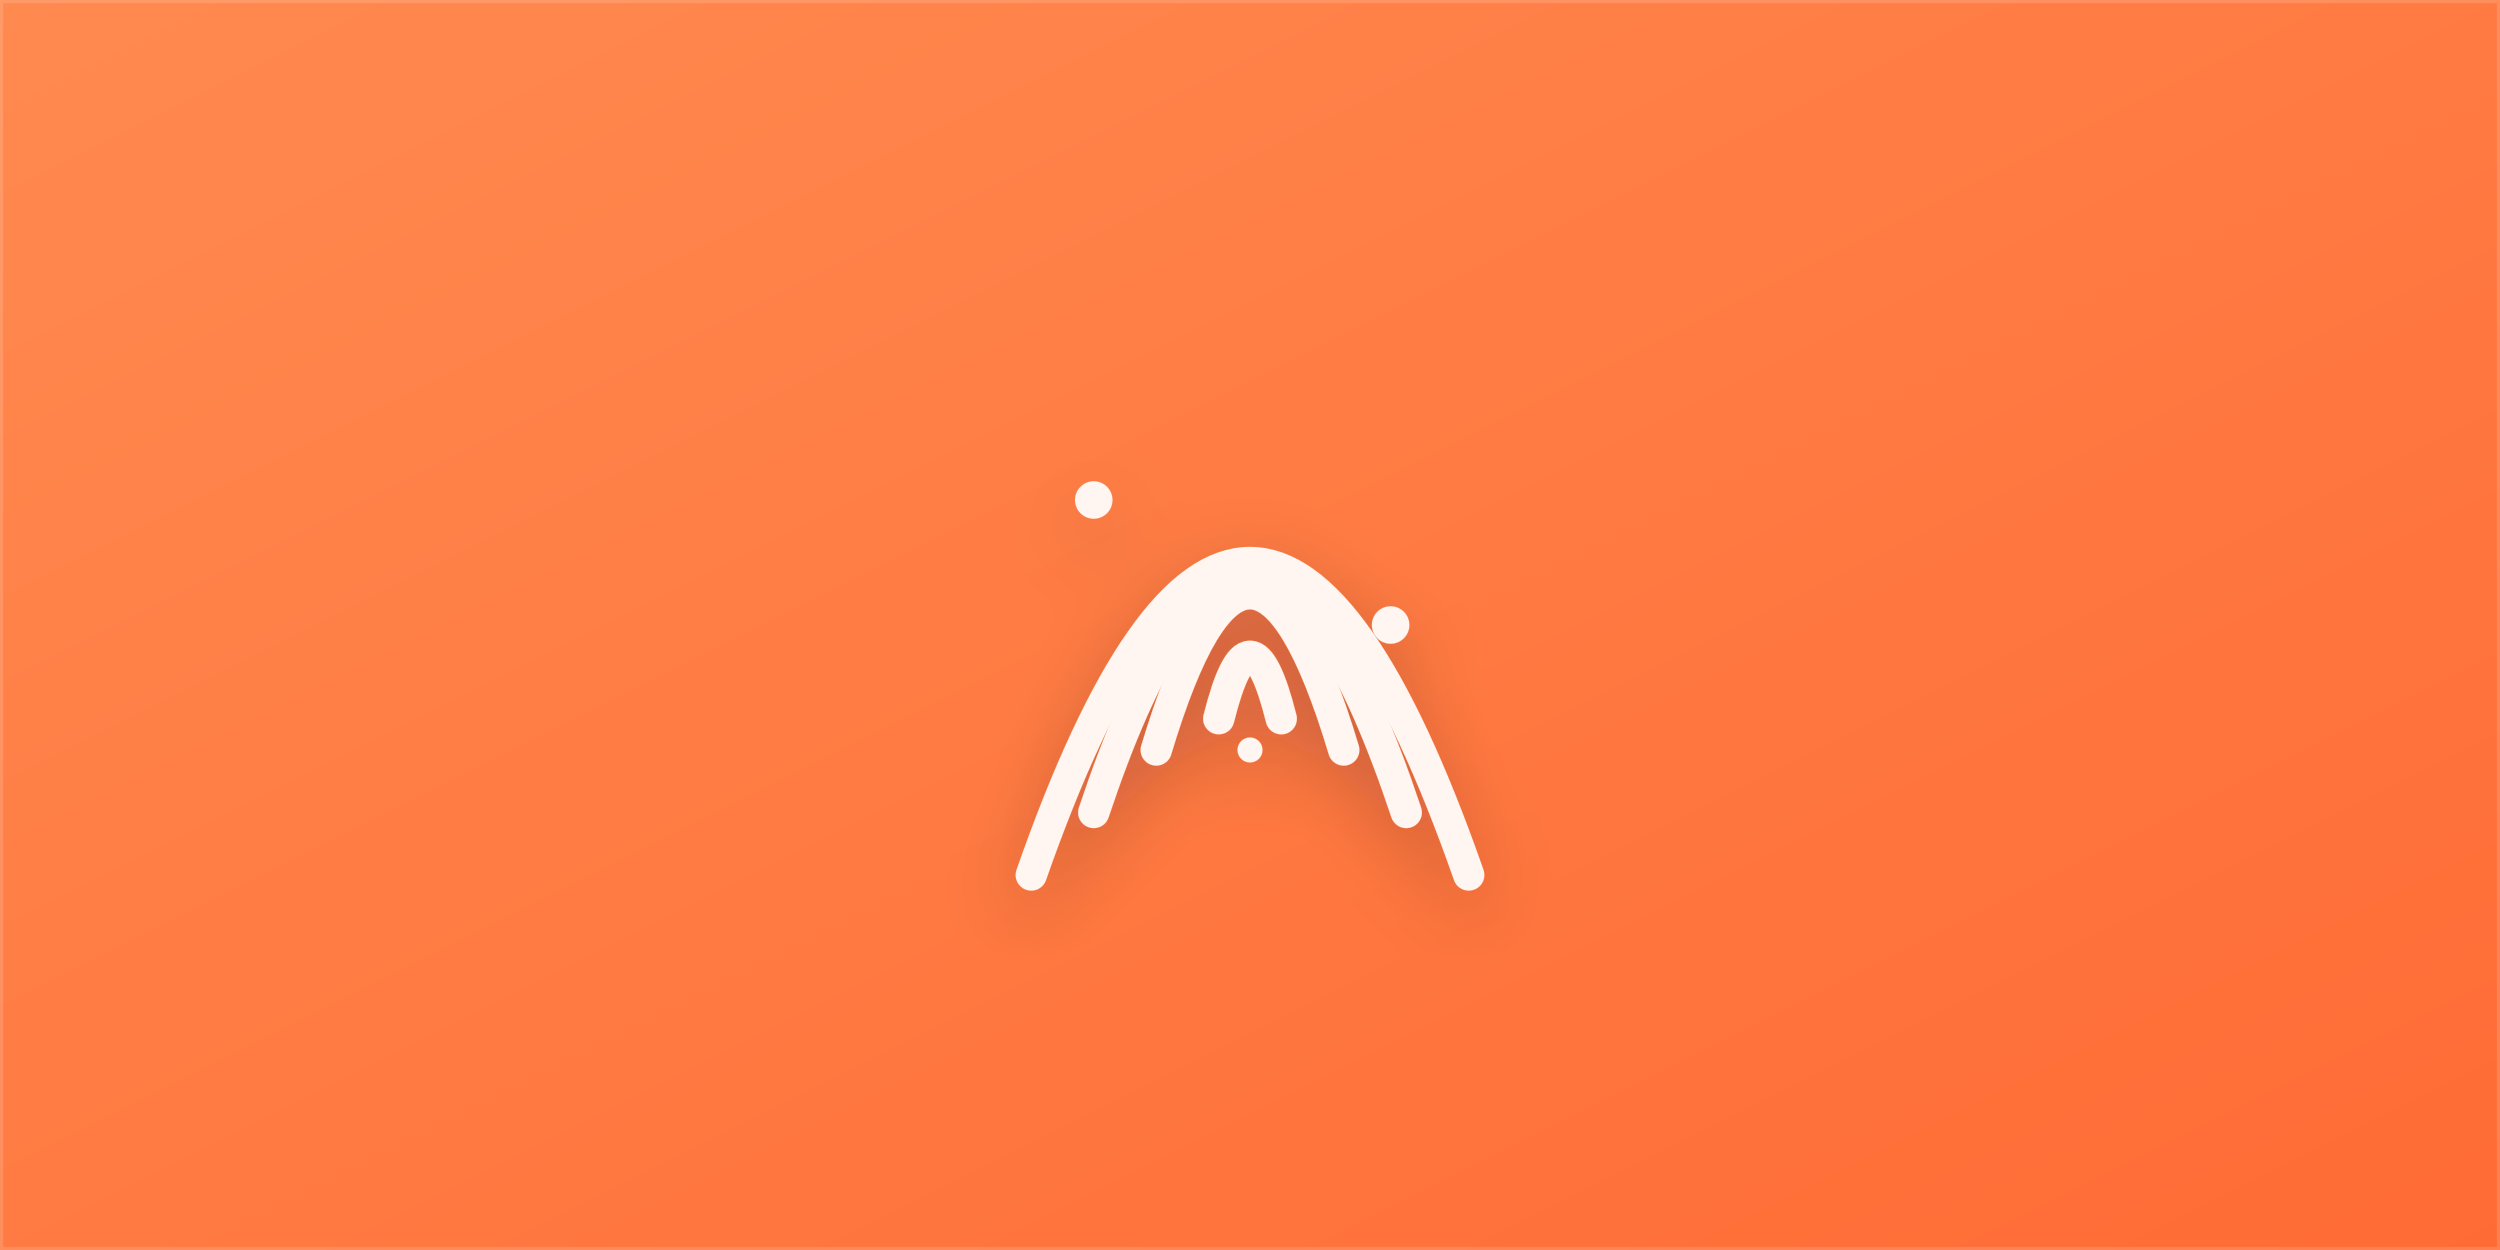
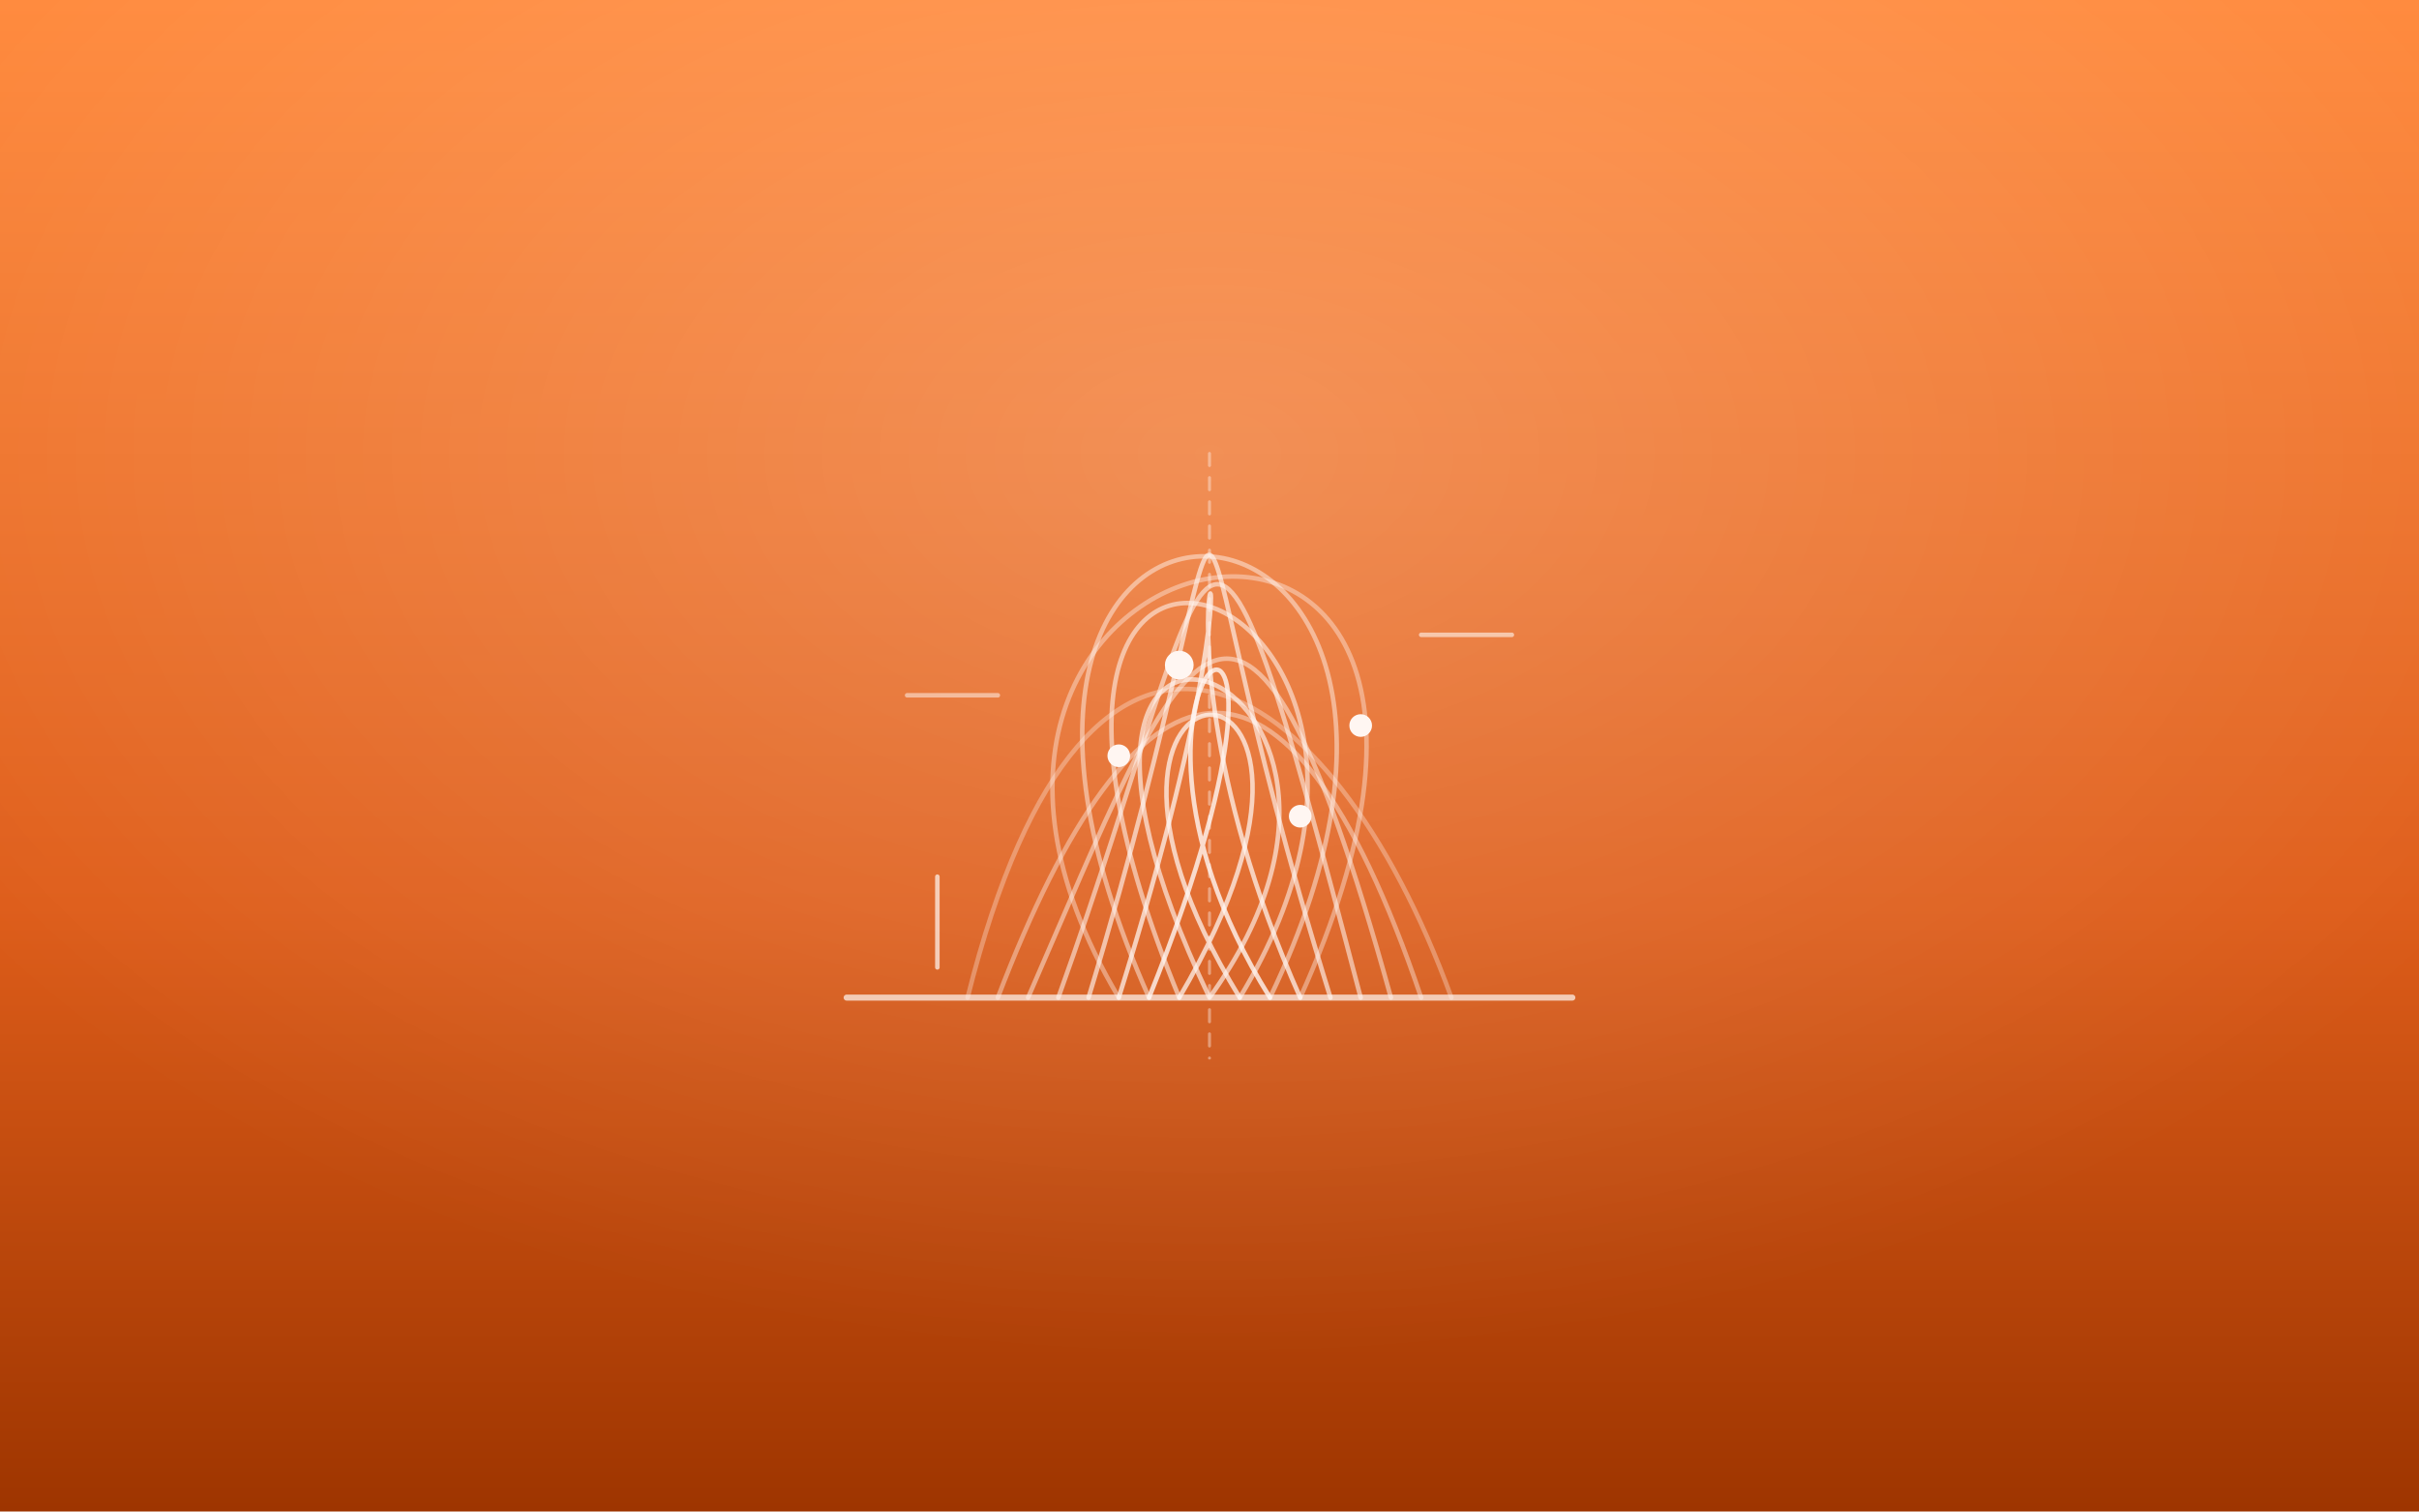
- <svg xmlns="http://www.w3.org/2000/svg" viewBox="0 0 800 400">
+ <svg xmlns="http://www.w3.org/2000/svg" viewBox="0 0 800 500">
  <defs>
-     <linearGradient id="glossyOrange" x1="0%" y1="0%" x2="100%" y2="100%">
-       <stop offset="0%" stop-color="#FF8A50" />
-       <stop offset="100%" stop-color="#FF6B35" />
+     <linearGradient id="bgGradient" x1="0%" y1="0%" x2="0%" y2="100%">
+       <stop offset="0%" stop-color="#FF8A3D" />
+       <stop offset="60%" stop-color="#DE5D1A" />
+       <stop offset="100%" stop-color="#9E3500" />
    </linearGradient>
-     <filter id="glow" x="-20%" y="-20%" width="140%" height="140%">
-       <feDropShadow dx="0" dy="8" stdDeviation="12" flood-color="#0F172A" flood-opacity="0.2" />
-     </filter>
+     <radialGradient id="glowHighlight" cx="50%" cy="30%" r="60%">
+       <stop offset="0%" stop-color="rgba(255, 255, 255, 0.2)" />
+       <stop offset="100%" stop-color="rgba(255, 255, 255, 0)" />
+     </radialGradient>
  </defs>
-   <rect width="100%" height="100%" fill="url(#glossyOrange)" />
-   <rect width="100%" height="100%" fill="none" stroke="rgba(255,246,242,0.15)" stroke-width="2" />
-   <g transform="translate(400, 200)" filter="url(#glow)">
-     <path d="M-30,40 Q0,-60 30,40" fill="none" stroke="#FFF6F2" stroke-width="10" stroke-linecap="round" />
-     <path d="M-50,60 Q0,-90 50,60" fill="none" stroke="#FFF6F2" stroke-width="10" stroke-linecap="round" />
-     <path d="M-70,80 Q0,-120 70,80" fill="none" stroke="#FFF6F2" stroke-width="10" stroke-linecap="round" />
-     <path d="M-10,30 Q0,-10 10,30" fill="none" stroke="#FFF6F2" stroke-width="10" stroke-linecap="round" />
-     <circle cx="0" cy="40" r="4" fill="#FFF6F2" />
-     <circle cx="-50" cy="-40" r="6" fill="#FFF6F2" />
-     <circle cx="45" cy="0" r="6" fill="#FFF6F2" />
+   <rect width="100%" height="100%" fill="url(#bgGradient)" />
+   <rect width="100%" height="100%" fill="url(#glowHighlight)" />
+   <g transform="translate(400, 250)" stroke="#FFF6F2" fill="none" stroke-width="1.5" stroke-linecap="round" stroke-linejoin="round">
+     <path d="M-80,80 C-40,-80 40,-30 80,80" stroke-width="1.5" opacity="0.32" />
+     <path d="M-70,80 C-25,-37.926 25,-52.985 70,80" stroke-width="1.5" opacity="0.4" />
+     <path d="M-60,80 C-10,-34.535 10,-100.807 60,80" stroke-width="1.5" opacity="0.48" />
+     <path d="M-50,80 C5,-72.944 -5,-129.5 50,80" stroke-width="1.5" opacity="0.56" />
+     <path d="M-40,80 C20,-117.84 -20,-112.682 40,80" stroke-width="1.5" opacity="0.64" />
+     <path d="M-30,80 C35,-127.946 -35,-65.817 30,80" stroke-width="1.5" opacity="0.72" />
+     <path d="M-20,80 C50,-93.971 -50,-31.991 20,80" stroke-width="1.5" opacity="0.8" />
+     <path d="M-10,80 C65,-47.151 -65,-42.305 10,80" stroke-width="1.5" opacity="0.72" />
+     <path d="M0,80 C80,-30.532 -80,-87.275 0,80" stroke-width="1.5" opacity="0.64" />
+     <path d="M10,80 C95,-59.394 -95,-125.557 -10,80" stroke-width="1.5" opacity="0.56" />
+     <path d="M20,80 C110,-107.201 -110,-121.954 -20,80" stroke-width="1.5" opacity="0.48" />
+     <path d="M30,80 C125,-130 -125,-79.779 -30,80" stroke-width="1.5" opacity="0.4" />
+     <line x1="-120" y1="80" x2="120" y2="80" stroke-width="2" opacity="0.7" />
+     <line x1="0" y1="-100" x2="0" y2="100" stroke-width="1" stroke-dasharray="4 4" opacity="0.4" />
+     <circle cx="-30" cy="0" r="3" fill="#FFF6F2" />
+     <circle cx="30" cy="20" r="3" fill="#FFF6F2" />
+     <circle cx="-10" cy="-30" r="4" fill="#FFF6F2" />
+     <circle cx="50" cy="-10" r="3" fill="#FFF6F2" />
+     <line x1="-100" y1="-20" x2="-70" y2="-20" opacity="0.523" />
+     <line x1="70" y1="-40" x2="100" y2="-40" opacity="0.596" />
+     <line x1="-90" y1="40" x2="-90" y2="70" opacity="0.705" />
  </g>
</svg>
